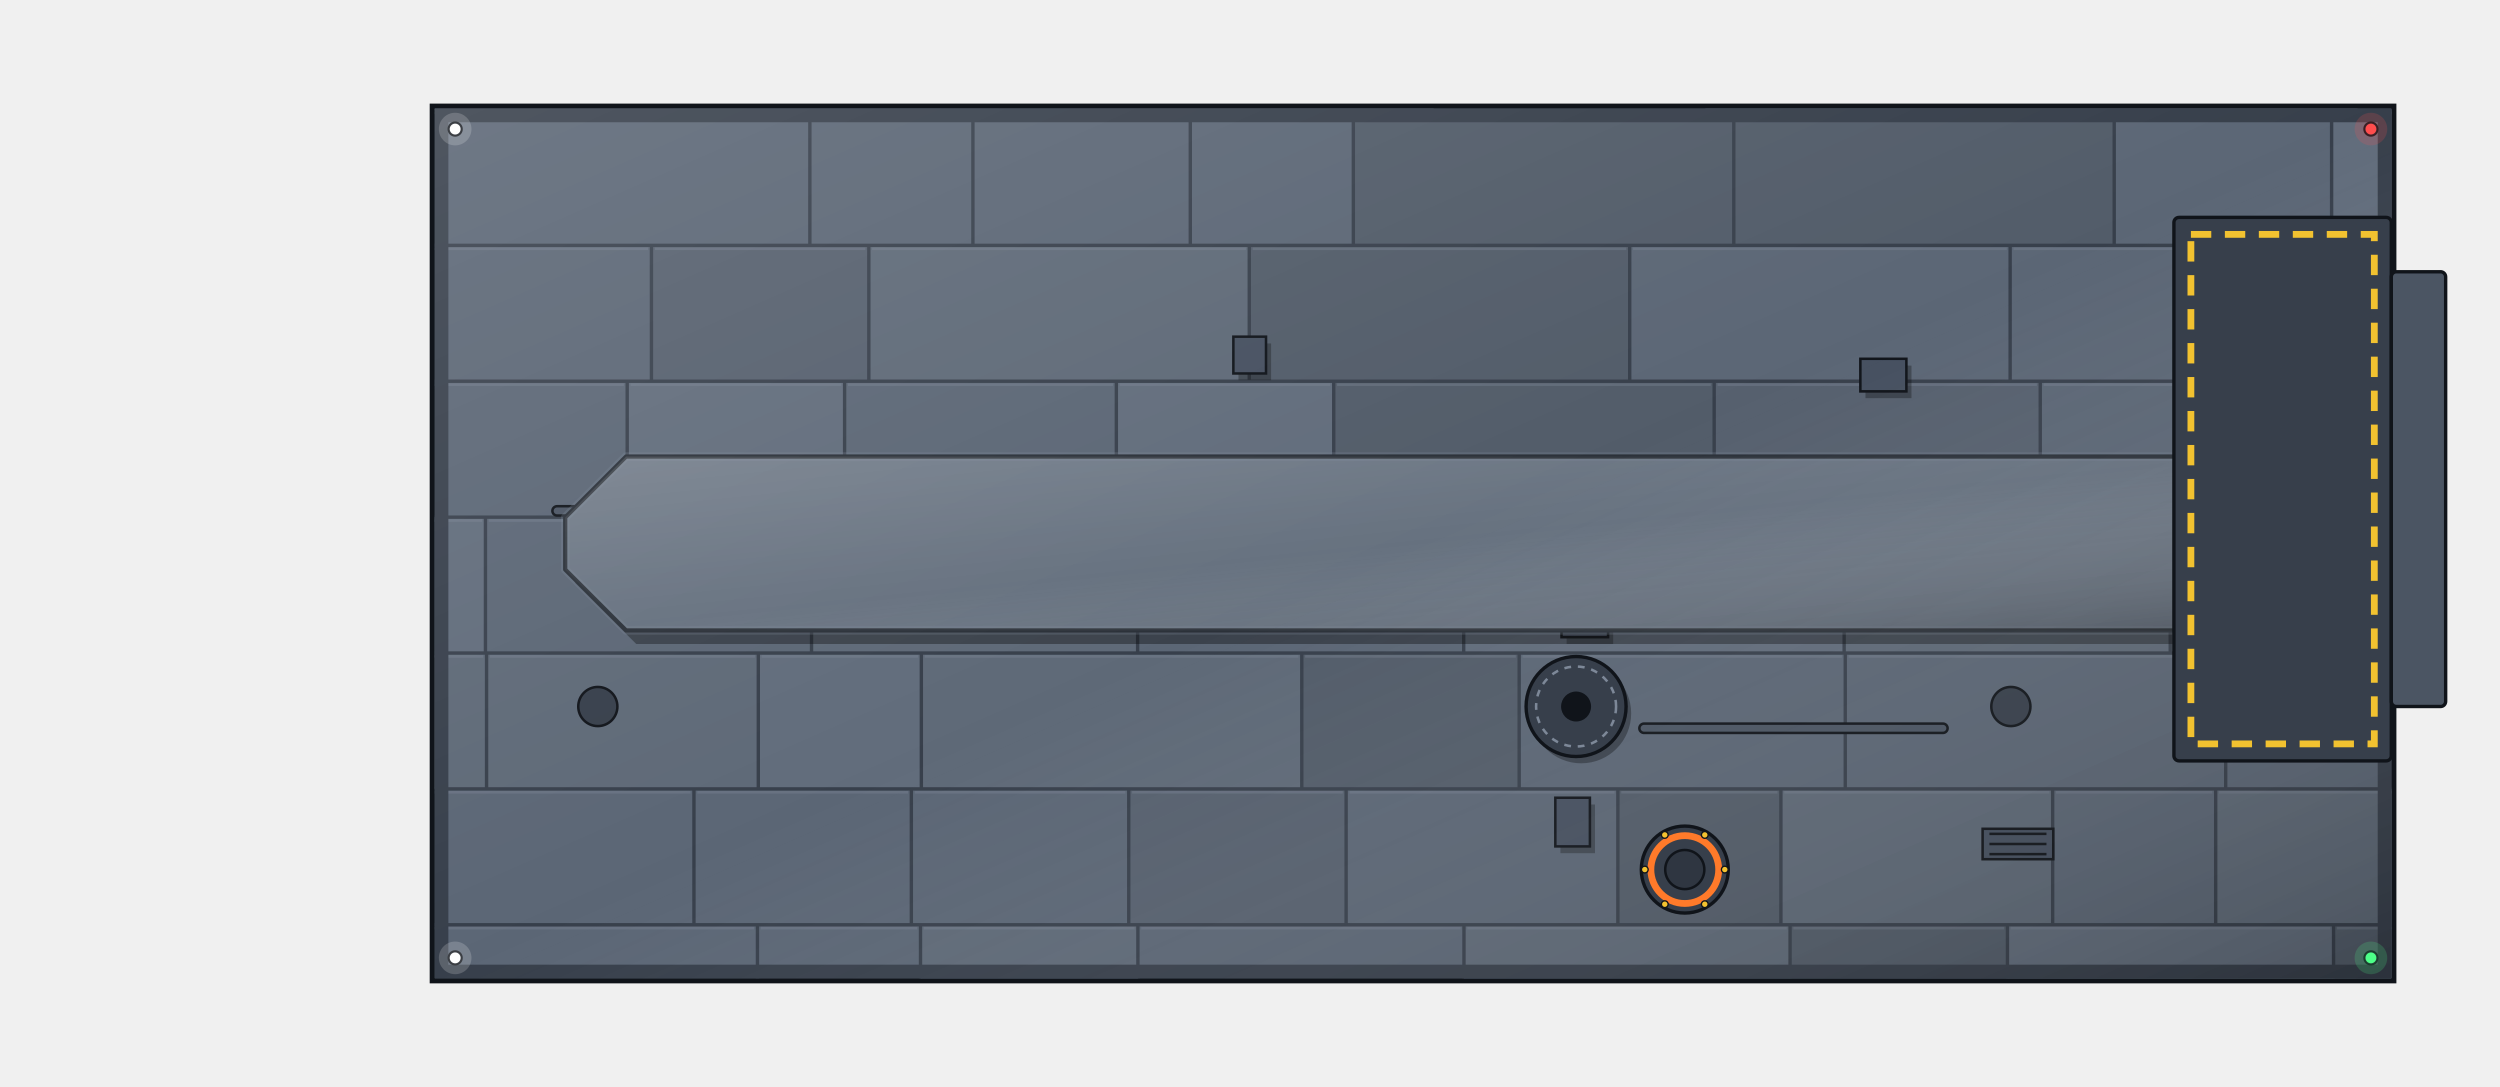
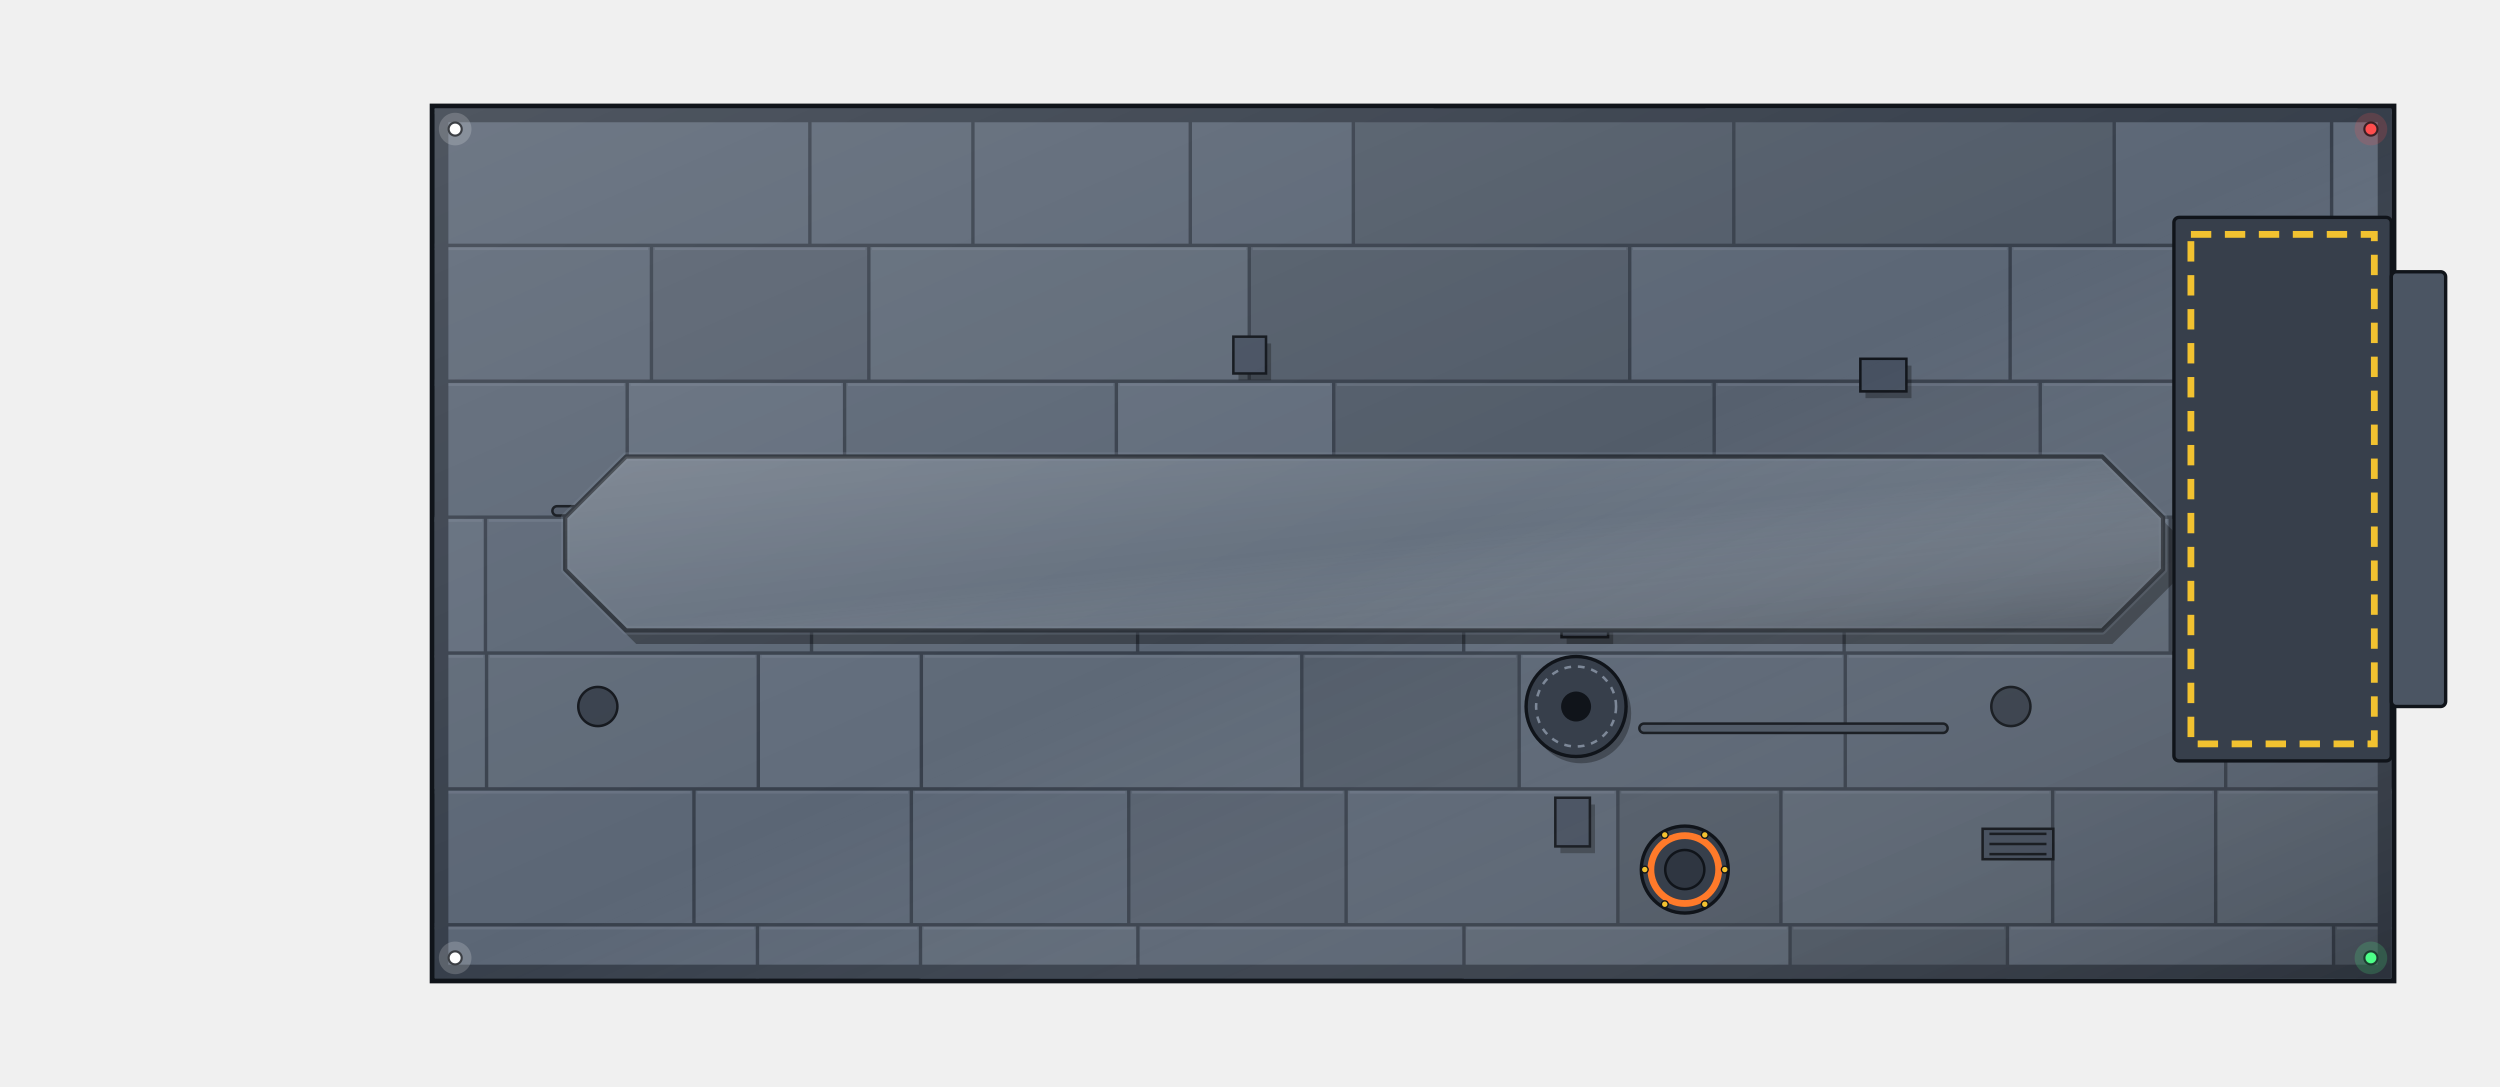
<svg xmlns="http://www.w3.org/2000/svg" width="1472" height="640" viewBox="-832 -320 1472 640">
  <defs>
    <clipPath id="salvage_tug_roof">
      <path d="M-576 -256h64v64h-64zM-576 -192h64v64h-64zM-576 -128h64v64h-64zM-576 -64h64v64h-64zM-576 0h64v64h-64zM-576 64h64v64h-64zM-576 128h64v64h-64zM-576 192h64v64h-64zM-512 -256h64v64h-64zM-512 -192h64v64h-64zM-512 -128h64v64h-64zM-512 -64h64v64h-64zM-512 0h64v64h-64zM-512 64h64v64h-64zM-512 128h64v64h-64zM-512 192h64v64h-64zM-448 -256h64v64h-64zM-448 -192h64v64h-64zM-448 -128h64v64h-64zM-448 -64h64v64h-64zM-448 0h64v64h-64zM-448 64h64v64h-64zM-448 128h64v64h-64zM-448 192h64v64h-64zM-384 -256h64v64h-64zM-384 -192h64v64h-64zM-384 -128h64v64h-64zM-384 -64h64v64h-64zM-384 0h64v64h-64zM-384 64h64v64h-64zM-384 128h64v64h-64zM-384 192h64v64h-64zM-320 -256h64v64h-64zM-320 -192h64v64h-64zM-320 -128h64v64h-64zM-320 -64h64v64h-64zM-320 0h64v64h-64zM-320 64h64v64h-64zM-320 128h64v64h-64zM-320 192h64v64h-64zM-256 -256h64v64h-64zM-256 -192h64v64h-64zM-256 -128h64v64h-64zM-256 -64h64v64h-64zM-256 0h64v64h-64zM-256 64h64v64h-64zM-256 128h64v64h-64zM-256 192h64v64h-64zM-192 -256h64v64h-64zM-192 -192h64v64h-64zM-192 -128h64v64h-64zM-192 -64h64v64h-64zM-192 0h64v64h-64zM-192 64h64v64h-64zM-192 128h64v64h-64zM-192 192h64v64h-64zM-128 -256h64v64h-64zM-128 -192h64v64h-64zM-128 -128h64v64h-64zM-128 -64h64v64h-64zM-128 0h64v64h-64zM-128 64h64v64h-64zM-128 128h64v64h-64zM-128 192h64v64h-64zM-64 -256h64v64h-64zM-64 -192h64v64h-64zM-64 -128h64v64h-64zM-64 -64h64v64h-64zM-64 0h64v64h-64zM-64 64h64v64h-64zM-64 128h64v64h-64zM-64 192h64v64h-64zM0 -256h64v64h-64zM0 -192h64v64h-64zM0 -128h64v64h-64zM0 -64h64v64h-64zM0 0h64v64h-64zM0 64h64v64h-64zM0 128h64v64h-64zM0 192h64v64h-64zM64 -256h64v64h-64zM64 -192h64v64h-64zM64 -128h64v64h-64zM64 -64h64v64h-64zM64 0h64v64h-64zM64 64h64v64h-64zM64 128h64v64h-64zM64 192h64v64h-64zM128 -256h64v64h-64zM128 -192h64v64h-64zM128 -128h64v64h-64zM128 -64h64v64h-64zM128 0h64v64h-64zM128 64h64v64h-64zM128 128h64v64h-64zM128 192h64v64h-64zM192 -256h64v64h-64zM192 -192h64v64h-64zM192 -128h64v64h-64zM192 -64h64v64h-64zM192 0h64v64h-64zM192 64h64v64h-64zM192 128h64v64h-64zM192 192h64v64h-64zM256 -256h64v64h-64zM256 -192h64v64h-64zM256 -128h64v64h-64zM256 -64h64v64h-64zM256 0h64v64h-64zM256 64h64v64h-64zM256 128h64v64h-64zM256 192h64v64h-64zM320 -256h64v64h-64zM320 -192h64v64h-64zM320 -128h64v64h-64zM320 -64h64v64h-64zM320 0h64v64h-64zM320 64h64v64h-64zM320 128h64v64h-64zM320 192h64v64h-64zM384 -256h64v64h-64zM384 -192h64v64h-64zM384 -128h64v64h-64zM384 -64h64v64h-64zM384 0h64v64h-64zM384 64h64v64h-64zM384 128h64v64h-64zM384 192h64v64h-64zM448 -256h64v64h-64zM448 -192h64v64h-64zM448 -128h64v64h-64zM448 -64h64v64h-64zM448 0h64v64h-64zM448 64h64v64h-64zM448 128h64v64h-64zM448 192h64v64h-64zM512 -256h64v64h-64zM512 -192h64v64h-64zM512 -128h64v64h-64zM512 -64h64v64h-64zM512 0h64v64h-64zM512 64h64v64h-64zM512 128h64v64h-64zM512 192h64v64h-64z" />
    </clipPath>
    <linearGradient id="salvage_tug_sheen" x1="0" y1="0" x2="1" y2="1">
      <stop offset="0" stop-color="#ffffff" stop-opacity="0.12" />
      <stop offset="0.5" stop-color="#ffffff" stop-opacity="0" />
      <stop offset="1" stop-color="#000000" stop-opacity="0.22" />
    </linearGradient>
  </defs>
  <g id="base">
    <path d="M-512 -256L-448 -256M-256 -256L-192 -256M448 -256L512 -256M-576 128L-576 192M-64 256L0 256M192 256L256 256M-64 -256L0 -256M320 256L384 256M192 -256L256 -256M-576 -192L-576 -128M320 -256L384 -256M-448 256L-384 256M-320 256L-256 256M384 256L448 256M576 -192L576 -128M-576 -64L-576 0M-448 -256L-384 -256M-192 256L-128 256M-320 -256L-256 -256M384 -256L448 -256M64 256L128 256M576 -64L576 0M-576 64L-576 128M-192 -256L-128 -256M64 -256L128 -256M576 64L576 128M-576 256L-512 256M-576 192L-576 256M128 256L192 256M256 256L320 256M512 256L576 256M576 192L576 256M-576 -256L-512 -256M-576 -256L-576 -192M128 -256L192 -256M256 -256L320 -256M512 -256L576 -256M576 -256L576 -192M-576 -128L-576 -64M-128 256L-64 256M576 -128L576 -64M0 256L64 256M-576 0L-576 64M-128 -256L-64 -256M576 0L576 64M0 -256L64 -256M-384 256L-320 256M576 128L576 192M-512 256L-448 256M-256 256L-192 256M448 256L512 256M-384 -256L-320 -256" fill="none" stroke="#10141a" stroke-width="6" stroke-linecap="square" />
    <path d="M-576 -256h64v64h-64zM-576 -192h64v64h-64zM-576 -128h64v64h-64zM-576 -64h64v64h-64zM-576 0h64v64h-64zM-576 64h64v64h-64zM-576 128h64v64h-64zM-576 192h64v64h-64zM-512 -256h64v64h-64zM-512 -192h64v64h-64zM-512 -128h64v64h-64zM-512 -64h64v64h-64zM-512 0h64v64h-64zM-512 64h64v64h-64zM-512 128h64v64h-64zM-512 192h64v64h-64zM-448 -256h64v64h-64zM-448 -192h64v64h-64zM-448 -128h64v64h-64zM-448 -64h64v64h-64zM-448 0h64v64h-64zM-448 64h64v64h-64zM-448 128h64v64h-64zM-448 192h64v64h-64zM-384 -256h64v64h-64zM-384 -192h64v64h-64zM-384 -128h64v64h-64zM-384 -64h64v64h-64zM-384 0h64v64h-64zM-384 64h64v64h-64zM-384 128h64v64h-64zM-384 192h64v64h-64zM-320 -256h64v64h-64zM-320 -192h64v64h-64zM-320 -128h64v64h-64zM-320 -64h64v64h-64zM-320 0h64v64h-64zM-320 64h64v64h-64zM-320 128h64v64h-64zM-320 192h64v64h-64zM-256 -256h64v64h-64zM-256 -192h64v64h-64zM-256 -128h64v64h-64zM-256 -64h64v64h-64zM-256 0h64v64h-64zM-256 64h64v64h-64zM-256 128h64v64h-64zM-256 192h64v64h-64zM-192 -256h64v64h-64zM-192 -192h64v64h-64zM-192 -128h64v64h-64zM-192 -64h64v64h-64zM-192 0h64v64h-64zM-192 64h64v64h-64zM-192 128h64v64h-64zM-192 192h64v64h-64zM-128 -256h64v64h-64zM-128 -192h64v64h-64zM-128 -128h64v64h-64zM-128 -64h64v64h-64zM-128 0h64v64h-64zM-128 64h64v64h-64zM-128 128h64v64h-64zM-128 192h64v64h-64zM-64 -256h64v64h-64zM-64 -192h64v64h-64zM-64 -128h64v64h-64zM-64 -64h64v64h-64zM-64 0h64v64h-64zM-64 64h64v64h-64zM-64 128h64v64h-64zM-64 192h64v64h-64zM0 -256h64v64h-64zM0 -192h64v64h-64zM0 -128h64v64h-64zM0 -64h64v64h-64zM0 0h64v64h-64zM0 64h64v64h-64zM0 128h64v64h-64zM0 192h64v64h-64zM64 -256h64v64h-64zM64 -192h64v64h-64zM64 -128h64v64h-64zM64 -64h64v64h-64zM64 0h64v64h-64zM64 64h64v64h-64zM64 128h64v64h-64zM64 192h64v64h-64zM128 -256h64v64h-64zM128 -192h64v64h-64zM128 -128h64v64h-64zM128 -64h64v64h-64zM128 0h64v64h-64zM128 64h64v64h-64zM128 128h64v64h-64zM128 192h64v64h-64zM192 -256h64v64h-64zM192 -192h64v64h-64zM192 -128h64v64h-64zM192 -64h64v64h-64zM192 0h64v64h-64zM192 64h64v64h-64zM192 128h64v64h-64zM192 192h64v64h-64zM256 -256h64v64h-64zM256 -192h64v64h-64zM256 -128h64v64h-64zM256 -64h64v64h-64zM256 0h64v64h-64zM256 64h64v64h-64zM256 128h64v64h-64zM256 192h64v64h-64zM320 -256h64v64h-64zM320 -192h64v64h-64zM320 -128h64v64h-64zM320 -64h64v64h-64zM320 0h64v64h-64zM320 64h64v64h-64zM320 128h64v64h-64zM320 192h64v64h-64zM384 -256h64v64h-64zM384 -192h64v64h-64zM384 -128h64v64h-64zM384 -64h64v64h-64zM384 0h64v64h-64zM384 64h64v64h-64zM384 128h64v64h-64zM384 192h64v64h-64zM448 -256h64v64h-64zM448 -192h64v64h-64zM448 -128h64v64h-64zM448 -64h64v64h-64zM448 0h64v64h-64zM448 64h64v64h-64zM448 128h64v64h-64zM448 192h64v64h-64zM512 -256h64v64h-64zM512 -192h64v64h-64zM512 -128h64v64h-64zM512 -64h64v64h-64zM512 0h64v64h-64zM512 64h64v64h-64zM512 128h64v64h-64zM512 192h64v64h-64z" fill="#5b6675" />
    <g clip-path="url(#salvage_tug_roof)">
      <path d="M-659.86 -335.51h224v80h-224zM-243.86 -335.51h160v80h-160zM332.14 -335.51h224v80h-224zM-448.43 -175.51h128v80h-128zM177.3 -95.51h192v80h-192zM529.3 -95.51h224v80h-224zM-167.4 144.49h128v80h-128z" fill="#56606e" />
      <path d="M-435.86 -335.51h192v80h-192zM-83.86 -335.51h96v80h-96zM540.85 -255.51h160v80h-160zM-462.7 -95.51h128v80h-128zM-174.7 -95.51h128v80h-128zM-674.17 -15.51h128v80h-128zM29.83 -15.51h224v80h-224zM445.83 -15.51h96v80h-96zM-385.51 64.49h96v80h-96zM349.99 224.49h192v80h-192z" fill="#616c7b" />
      <path d="M-35.15 -255.51h224v80h-224zM188.85 -255.51h224v80h-224zM-96.43 -175.51h224v80h-224zM-46.7 -95.51h224v80h-224zM-65.51 64.49h128v80h-128zM120.6 144.49h96v80h-96zM221.99 224.49h128v80h-128zM541.99 224.49h160v80h-160z" fill="#525c69" />
      <path d="M172.14 -335.51h160v80h-160zM-320.43 -175.51h224v80h-224zM-354.17 -15.51h192v80h-192zM253.83 -15.51h192v80h-192zM-641.51 64.49h96v80h-96zM-545.51 64.49h160v80h-160zM-289.51 64.49h224v80h-224zM216.6 144.49h160v80h-160zM472.6 144.49h192v80h-192zM-290.01 224.49h128v80h-128zM29.99 224.49h192v80h-192z" fill="#5e6977" />
      <path d="M-659.86 -335.51v80M-435.86 -335.51v80M-243.86 -335.51v80M-83.86 -335.51v80M12.14 -335.51v80M172.14 -335.51v80M332.14 -335.51v80M556.14 -335.51v80M-704 -335.51H640M-579.15 -255.51v80M-355.15 -255.51v80M-259.15 -255.51v80M-131.15 -255.51v80M-35.15 -255.51v80M188.85 -255.51v80M412.85 -255.51v80M540.85 -255.51v80M-704 -255.51H640M-608.43 -175.51v80M-448.43 -175.51v80M-320.43 -175.51v80M-96.43 -175.51v80M127.57 -175.51v80M351.57 -175.51v80M575.57 -175.51v80M-704 -175.51H640M-590.7 -95.51v80M-462.7 -95.51v80M-334.7 -95.51v80M-174.7 -95.51v80M-46.7 -95.51v80M177.3 -95.51v80M369.3 -95.51v80M529.3 -95.51v80M-704 -95.51H640M-674.17 -15.51v80M-546.17 -15.51v80M-354.17 -15.51v80M-162.17 -15.51v80M29.83 -15.51v80M253.83 -15.51v80M445.83 -15.51v80M541.83 -15.51v80M-704 -15.51H640M-641.51 64.49v80M-545.51 64.49v80M-385.51 64.49v80M-289.51 64.49v80M-65.51 64.49v80M62.49 64.49v80M254.49 64.49v80M478.49 64.49v80M-704 64.49H640M-679.4 144.49v80M-583.4 144.49v80M-423.4 144.49v80M-295.4 144.49v80M-167.4 144.49v80M-39.4 144.49v80M120.6 144.49v80M216.6 144.49v80M376.6 144.49v80M472.6 144.49v80M-704 144.49H640M-610.01 224.49v80M-386.01 224.49v80M-290.01 224.49v80M-162.01 224.49v80M29.99 224.49v80M221.99 224.49v80M349.99 224.49v80M541.99 224.49v80M-704 224.49H640" fill="none" stroke="#373f4b" stroke-width="2" />
      <path d="M-657.86 -333.51h220M-433.86 -333.51h188M-241.86 -333.51h156M-81.86 -333.51h92M14.14 -333.51h156M174.14 -333.51h156M334.14 -333.51h220M558.14 -333.51h220M-577.15 -253.51h220M-353.15 -253.51h92M-257.15 -253.51h124M-129.15 -253.51h92M-33.15 -253.51h220M190.85 -253.51h220M414.85 -253.51h124M542.85 -253.51h156M-606.43 -173.51h156M-446.43 -173.51h124M-318.43 -173.51h220M-94.43 -173.51h220M129.57 -173.51h220M353.57 -173.51h220M577.57 -173.51h156M-588.7 -93.51h124M-460.7 -93.51h124M-332.7 -93.51h156M-172.7 -93.51h124M-44.7 -93.51h220M179.3 -93.51h188M371.3 -93.51h156M531.3 -93.51h220M-672.17 -13.51h124M-544.17 -13.51h188M-352.17 -13.51h188M-160.17 -13.51h188M31.83 -13.51h220M255.83 -13.51h188M447.83 -13.51h92M543.83 -13.51h220M-639.51 66.49h92M-543.51 66.49h156M-383.51 66.49h92M-287.51 66.49h220M-63.51 66.49h124M64.49 66.49h188M256.49 66.49h220M480.49 66.49h124M-677.4 146.49h92M-581.4 146.49h156M-421.4 146.49h124M-293.4 146.49h124M-165.4 146.49h124M-37.4 146.49h156M122.6 146.49h92M218.6 146.49h156M378.6 146.49h92M474.6 146.49h188M-608.01 226.49h220M-384.01 226.49h92M-288.01 226.49h124M-160.01 226.49h188M31.99 226.49h188M223.99 226.49h124M351.99 226.49h188M543.99 226.49h156" fill="none" stroke="#7d8898" stroke-width="1.5" opacity="0.35" />
      <path d="M-512 -256L-448 -256M-256 -256L-192 -256M448 -256L512 -256M-576 128L-576 192M-64 256L0 256M192 256L256 256M-64 -256L0 -256M320 256L384 256M192 -256L256 -256M-576 -192L-576 -128M320 -256L384 -256M-448 256L-384 256M-320 256L-256 256M384 256L448 256M576 -192L576 -128M-576 -64L-576 0M-448 -256L-384 -256M-192 256L-128 256M-320 -256L-256 -256M384 -256L448 -256M64 256L128 256M576 -64L576 0M-576 64L-576 128M-192 -256L-128 -256M64 -256L128 -256M576 64L576 128M-576 256L-512 256M-576 192L-576 256M128 256L192 256M256 256L320 256M512 256L576 256M576 192L576 256M-576 -256L-512 -256M-576 -256L-576 -192M128 -256L192 -256M256 -256L320 -256M512 -256L576 -256M576 -256L576 -192M-576 -128L-576 -64M-128 256L-64 256M576 -128L576 -64M0 256L64 256M-576 0L-576 64M-128 -256L-64 -256M576 0L576 64M0 -256L64 -256M-384 256L-320 256M576 128L576 192M-512 256L-448 256M-256 256L-192 256M448 256L512 256M-384 -256L-320 -256" fill="none" stroke="#373f4b" stroke-width="16" stroke-linecap="square" />
      <path d="M-285.26 24.43h23.7v16.73h-23.7zM-102.79 -117.78h19.22v21.68h-19.22zM-111.75 15.06h27.53v20.17h-27.53zM90.42 36.68h27.41v22.5h-27.41zM86.78 153.7h20.35v28.67h-20.35zM266.38 -104.74h27.1v19.18h-27.1z" fill="#000000" opacity="0.3" />
      <path d="M-504 -19.2h176M136 108.8h176" fill="none" stroke="#10141a" stroke-width="7" stroke-linecap="round" />
      <path d="M-504 -19.2h176M136 108.8h176" fill="none" stroke="#4b5563" stroke-width="4" stroke-linecap="round" />
      <path d="M-288.26 20.43h23.7v16.73h-23.7zM-105.79 -121.78h19.22v21.68h-19.22zM-114.75 11.06h27.53v20.17h-27.53zM24.83 21.08h32v17.92h-32zM87.42 32.68h27.41v22.5h-27.41zM83.78 149.7h20.35v28.67h-20.35zM263.38 -108.74h27.1v19.18h-27.1zM335.36 167.99h41.6v17.92h-41.6z" fill="#465060" stroke="#10141a" stroke-width="1.5" />
      <path d="M28.83 24.08h24M28.83 30.04h24M28.83 36h24M339.36 170.99h33.6M339.36 176.95h33.6M339.36 182.91h33.6" fill="none" stroke="#10141a" stroke-width="1.5" />
      <path d="M-491.52 96a11.52 11.52 0 1 0 23.04 0a11.52 11.52 0 1 0 -23.04 0zM20.48 -32a11.52 11.52 0 1 0 23.04 0a11.52 11.52 0 1 0 -23.04 0zM276.48 32a11.52 11.52 0 1 0 23.04 0a11.52 11.52 0 1 0 -23.04 0zM340.48 96a11.52 11.52 0 1 0 23.04 0a11.52 11.52 0 1 0 -23.04 0z" fill="#373f4b" stroke="#10141a" stroke-width="1.5" />
-       <polygon points="-493.2,-7.36 -457.36,-43.2 469.36,-43.2 505.2,-7.36 505.2,23.36 469.36,59.2 -457.36,59.2 -493.2,23.36" fill="#000000" opacity="0.35" />
-       <polygon points="-499.2,-15.36 -463.36,-51.2 463.36,-51.2 499.2,-15.36 499.2,15.36 463.36,51.2 -463.36,51.2 -499.2,15.36" fill="#66717f" stroke="#10141a" stroke-width="2.5" stroke-linejoin="round" />
-       <polygon points="-499.2,-15.36 -463.36,-51.2 463.36,-51.2 499.2,-15.36 499.2,15.36 463.36,51.2 -463.36,51.2 -499.2,15.36" fill="none" stroke="#7d8898" stroke-width="5" stroke-linejoin="round" opacity="0.25" />
-       <polygon points="-499.2,-15.36 -463.36,-51.2 463.36,-51.2 499.2,-15.36 499.2,15.36 463.36,51.2 -463.36,51.2 -499.2,15.36" fill="url(#salvage_tug_sheen)" />
+       <polygon points="-493.2,-7.36 -457.36,-43.2 411.76,-43.2 447.6,-7.36 447.6,23.36 411.76,59.2 -457.36,59.2 -493.2,23.36" fill="#000000" opacity="0.35" />
+       <polygon points="-499.2,-15.36 -463.36,-51.2 405.76,-51.2 441.6,-15.36 441.6,15.36 405.76,51.2 -463.36,51.2 -499.2,15.36" fill="#66717f" stroke="#10141a" stroke-width="2.5" stroke-linejoin="round" />
+       <polygon points="-499.2,-15.36 -463.36,-51.2 405.76,-51.2 441.6,-15.36 441.6,15.36 405.76,51.2 -463.36,51.2 -499.2,15.36" fill="none" stroke="#7d8898" stroke-width="5" stroke-linejoin="round" opacity="0.25" />
+       <polygon points="-499.2,-15.36 -463.36,-51.2 405.76,-51.2 441.6,-15.36 441.6,15.36 405.76,51.2 -463.36,51.2 -499.2,15.36" fill="url(#salvage_tug_sheen)" />
      <rect x="-576" y="-256" width="1152" height="512" fill="url(#salvage_tug_sheen)" />
    </g>
    <circle cx="160" cy="192" r="25.6" fill="#373f4b" stroke="#10141a" stroke-width="2" />
    <circle cx="160" cy="192" r="19.97" fill="none" stroke="#ff7a2a" stroke-width="4" />
    <circle cx="160" cy="192" r="11.52" fill="#2f3641" stroke="#10141a" stroke-width="1.5" />
    <circle cx="183.55" cy="192" r="2" fill="#f2c230" stroke="#10141a" stroke-width="0.8" />
    <circle cx="171.78" cy="212.4" r="2" fill="#f2c230" stroke="#10141a" stroke-width="0.8" />
    <circle cx="148.22" cy="212.4" r="2" fill="#f2c230" stroke="#10141a" stroke-width="0.8" />
    <circle cx="136.45" cy="192" r="2" fill="#f2c230" stroke="#10141a" stroke-width="0.8" />
    <circle cx="148.22" cy="171.6" r="2" fill="#f2c230" stroke="#10141a" stroke-width="0.8" />
    <circle cx="171.78" cy="171.6" r="2" fill="#f2c230" stroke="#10141a" stroke-width="0.8" />
    <circle cx="99" cy="100" r="29.44" fill="#000000" opacity="0.3" />
    <circle cx="96" cy="96" r="29.44" fill="#373f4b" stroke="#10141a" stroke-width="2" />
    <circle cx="96" cy="96" r="23.55" fill="none" stroke="#7d8898" stroke-width="1.5" stroke-dasharray="4 4" />
    <circle cx="96" cy="96" r="8.83" fill="#10141a" />
    <rect x="448" y="-192" width="128" height="320" rx="3" fill="#373f4b" stroke="#10141a" stroke-width="2" />
    <rect x="458" y="-182" width="108" height="300" fill="none" stroke="#f2c230" stroke-width="4" stroke-dasharray="12 8" />
    <rect x="576" y="-160" width="32" height="256" rx="3" fill="#4b5563" stroke="#10141a" stroke-width="2" />
    <circle cx="564" cy="-244" r="4" fill="#1b2028" stroke="#10141a" stroke-width="1" />
    <circle cx="-564" cy="-244" r="4" fill="#1b2028" stroke="#10141a" stroke-width="1" />
    <circle cx="564" cy="244" r="4" fill="#1b2028" stroke="#10141a" stroke-width="1" />
    <circle cx="-564" cy="244" r="4" fill="#1b2028" stroke="#10141a" stroke-width="1" />
  </g>
  <g id="emissive">
    <g data-light="glow">
      <circle cx="564" cy="-244" r="9.6" fill="#ff4d4d" opacity="0.18" />
      <circle cx="564" cy="-244" r="3.2" fill="#ff4d4d" />
    </g>
    <g data-light="glow">
      <circle cx="-564" cy="-244" r="9.6" fill="#ffffff" opacity="0.18" />
      <circle cx="-564" cy="-244" r="3.2" fill="#ffffff" />
    </g>
    <g data-light="glow">
      <circle cx="564" cy="244" r="9.6" fill="#4dff88" opacity="0.18" />
      <circle cx="564" cy="244" r="3.2" fill="#4dff88" />
    </g>
    <g data-light="glow">
      <circle cx="-564" cy="244" r="9.6" fill="#ffffff" opacity="0.18" />
      <circle cx="-564" cy="244" r="3.2" fill="#ffffff" />
    </g>
  </g>
</svg>
